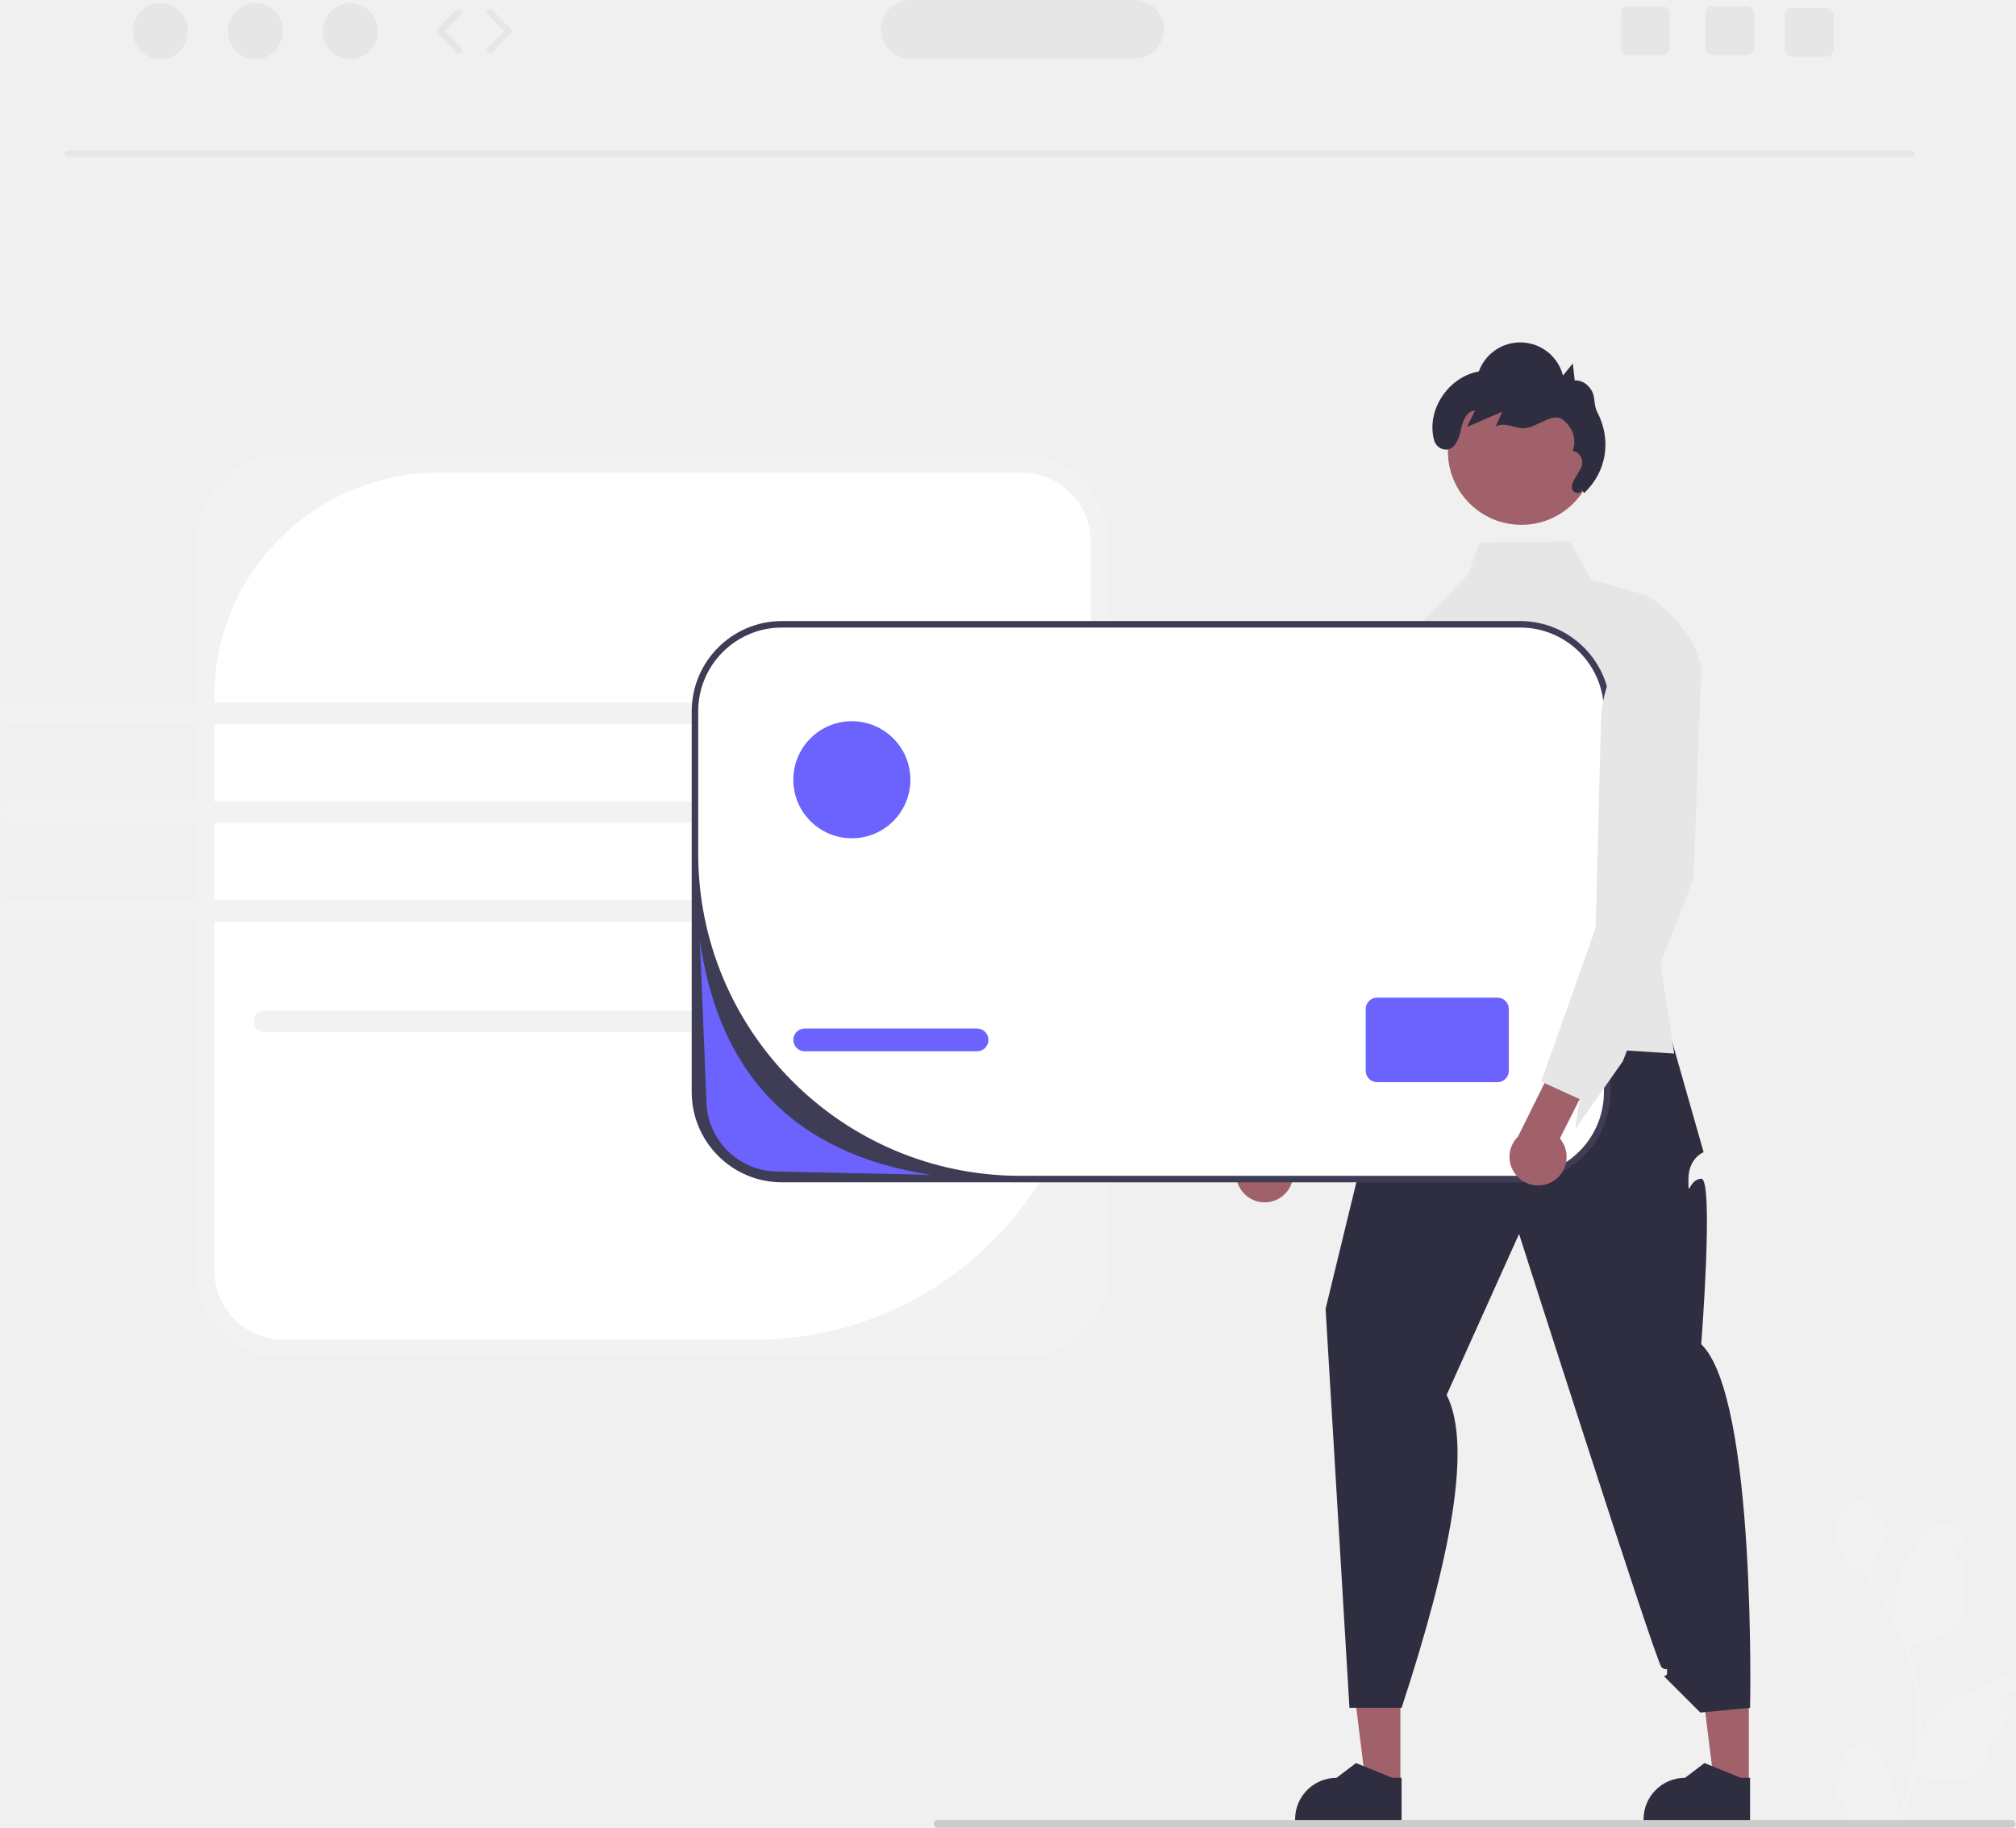
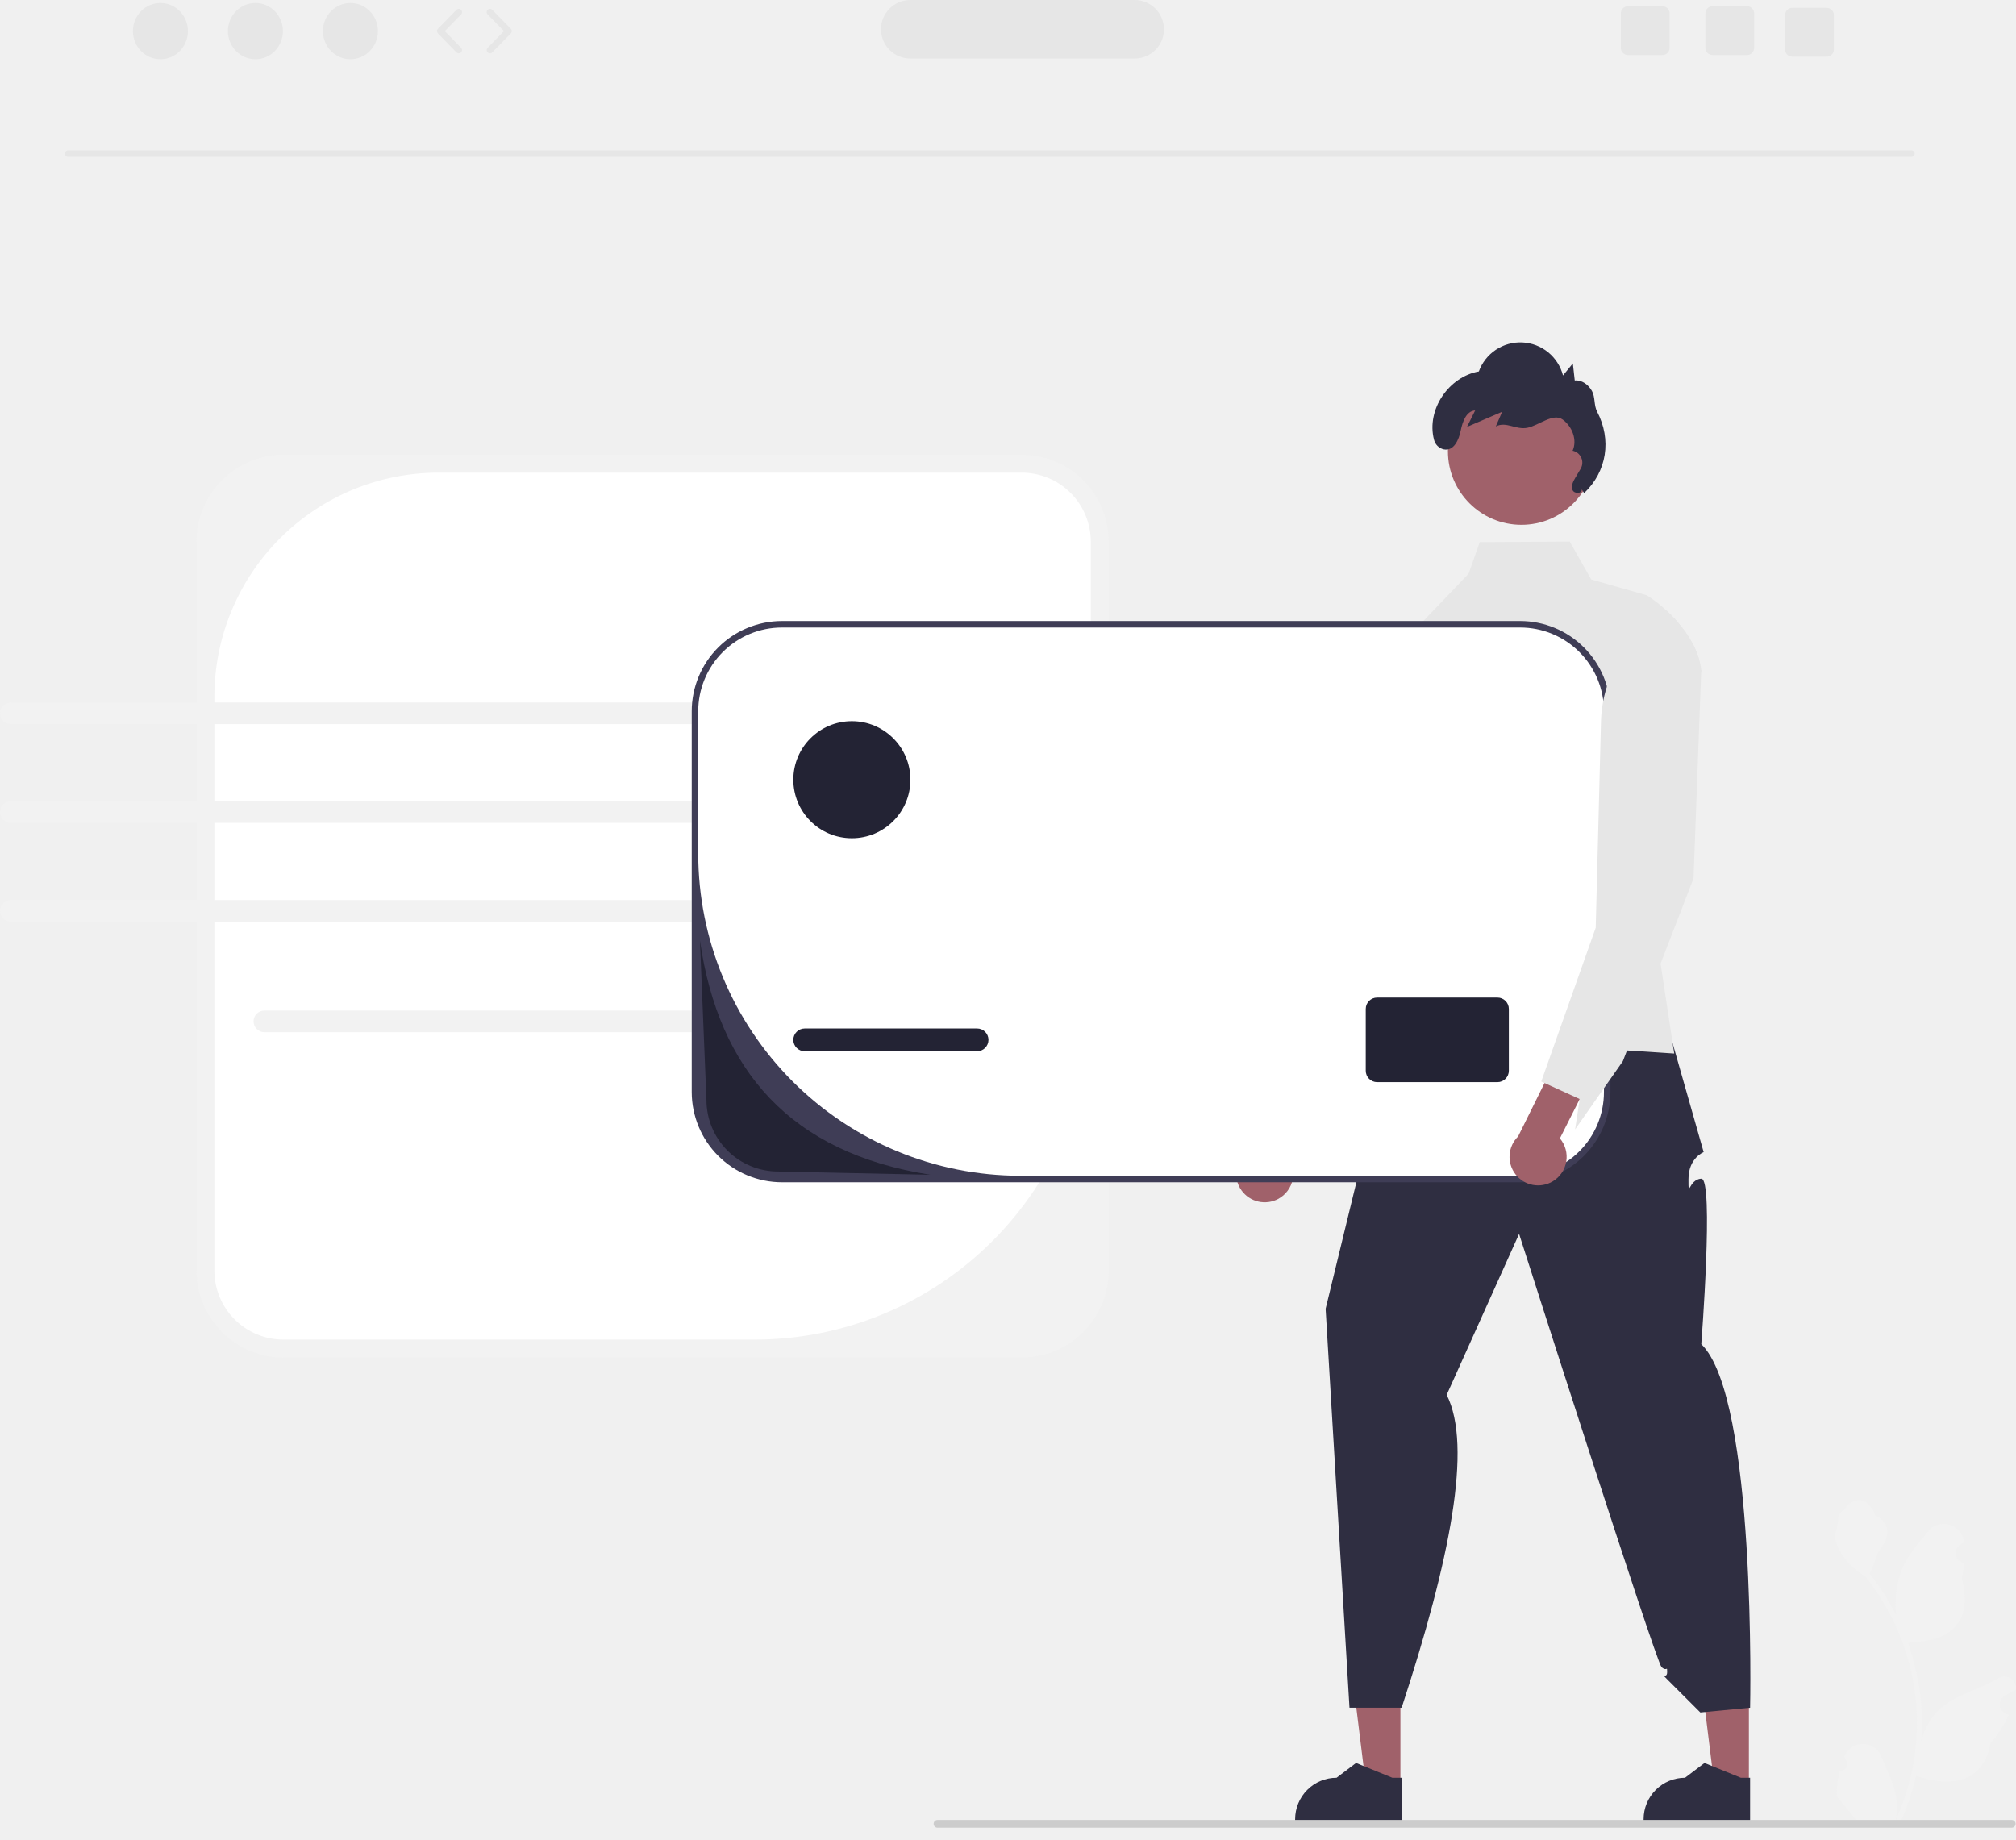
- <svg xmlns="http://www.w3.org/2000/svg" width="619.868" height="562.031" viewBox="0 0 619.868 562.031" role="img" artist="Katerina Limpitsouni" source="https://undraw.co/">
-   <rect x="60.406" y="139.849" width="280.481" height="277.59" rx="26.744" fill="#f2f2f2" />
-   <path d="M424.884,314.334a68.912,68.912,0,0,0-68.912,68.912v176.435a21.244,21.244,0,0,0,21.244,21.244H522.089A103.364,103.364,0,0,0,625.453,477.56V335.578a21.244,21.244,0,0,0-21.244-21.244Z" transform="translate(-290.0658 -168.9846)" fill="#fff" />
-   <path d="M877.757,217.215H311.026a1,1,0,0,1,0-2H877.757a1,1,0,0,1,0,2Z" transform="translate(-290.0658 -168.9846)" fill="#e6e6e6" />
-   <ellipse cx="49.315" cy="9.565" rx="8.457" ry="8.645" fill="#e6e6e6" />
-   <ellipse cx="78.529" cy="9.565" rx="8.457" ry="8.645" fill="#e6e6e6" />
-   <ellipse cx="107.743" cy="9.565" rx="8.457" ry="8.645" fill="#e6e6e6" />
-   <path d="M431.12,185.382a.997.997,0,0,1-.715-.301l-5.706-5.833a1.0 1,0,0,1,0-1.398l5.706-5.833a1,1,0,1,1,1.43,1.398l-5.022,5.133,5.022,5.134a1,1,0,0,1-.715,1.699Z" transform="translate(-290.0658 -168.9846)" fill="#e6e6e6" />
-   <path d="M440.708,185.382a1,1,0,0,1-.715-1.699l5.021-5.134-5.021-5.133a1,1,0,1,1,1.43-1.398l5.706,5.833a1.0 1,0,0,1,0,1.398l-5.706,5.833A.997.997,0,0,1,440.708,185.382Z" transform="translate(-290.0658 -168.9846)" fill="#e6e6e6" />
-   <path d="M827.218,170.905h-10.61a2.189,2.189,0,0,0-2.19,2.19v10.62a2.189,2.189,0,0,0,2.19,2.19h10.61a2.198,2.198,0,0,0,2.2-2.19v-10.62A2.198,2.198,0,0,0,827.218,170.905Z" transform="translate(-290.0658 -168.9846)" fill="#e6e6e6" />
-   <path d="M801.218,170.905h-10.61a2.189,2.189,0,0,0-2.19,2.19v10.62a2.189,2.189,0,0,0,2.19,2.19h10.61a2.198,2.198,0,0,0,2.2-2.19v-10.62A2.198,2.198,0,0,0,801.218,170.905Z" transform="translate(-290.0658 -168.9846)" fill="#e6e6e6" />
-   <path d="M851.718,171.405h-10.61a2.189,2.189,0,0,0-2.19,2.19v10.62a2.189,2.189,0,0,0,2.19,2.19h10.61a2.198,2.198,0,0,0,2.2-2.19v-10.62A2.198,2.198,0,0,0,851.718,171.405Z" transform="translate(-290.0658 -168.9846)" fill="#e6e6e6" />
-   <path d="M638.943,186.985h-69a9,9,0,0,1,0-18h69a9,9,0,0,1,0,18Z" transform="translate(-290.0658 -168.9846)" fill="#e6e6e6" />
-   <path d="M525.334,486.384H371.341a3.321,3.321,0,1,1,0-6.642H525.334a3.321,3.321,0,0,1,0,6.642Z" transform="translate(-290.0658 -168.9846)" fill="#f2f2f2" />
-   <path d="M525.334,391.662H293.387a3.321,3.321,0,1,1,0-6.642H525.334a3.321,3.321,0,0,1,0,6.642Z" transform="translate(-290.0658 -168.9846)" fill="#f2f2f2" />
-   <path d="M525.338,415.375H293.382a3.323,3.323,0,0,0,0,6.647H525.338a3.323,3.323,0,0,0,0-6.647Z" transform="translate(-290.0658 -168.9846)" fill="#f2f2f2" />
-   <path d="M525.334,452.382H293.387a3.321,3.321,0,1,1,0-6.642H525.334a3.321,3.321,0,0,1,0,6.642Z" transform="translate(-290.0658 -168.9846)" fill="#f2f2f2" />
-   <polygon points="430.582 548.714 419.933 548.713 414.868 507.64 430.584 507.641 430.582 548.714" fill="#a0616a" />
-   <path d="M721.022,728.807l-32.746-.001v-.414a12.746,12.746,0,0,1,12.746-12.745h.001l5.981-4.538,11.16,4.539,2.859 0Z" transform="translate(-290.0658 -168.9846)" fill="#2f2e41" />
-   <polygon points="537.725 548.714 527.077 548.713 522.011 507.64 537.728 507.641 537.725 548.714" fill="#a0616a" />
-   <path d="M828.166,728.807l-32.746-.001v-.414a12.746,12.746,0,0,1,12.746-12.745h.001l5.981-4.538,11.16,4.539,2.858 0Z" transform="translate(-290.0658 -168.9846)" fill="#2f2e41" />
-   <path d="M729.336,481.733s-6.993,7.422-7.289,12.237,3.349-3.931-.295,4.815-3.644,2.915-3.644,8.746-7.722,11.525-7.722,11.525L697.651,571.449l7.337,122.673h16.035c14.902-45.425,21.835-80.503,13.848-96.211l22.268-49.495S799.218,680.086,800.937,681.638s1.719-.635,1.719,1.552-2.187,0,0,2.187l10.204,10.204,15.306-1.458s2.048-95.33-15.011-111.805c0,0,3.94-51.019,0-50.876s-3.94,6.703-3.94.143,4.669-8.31,4.669-8.31L800.765,477.197Z" transform="translate(-290.0658 -168.9846)" fill="#2f2e41" />
-   <path d="M811.958,380.17l-14.82,62.05,3.5,23.08,4.2,27.65-14.52-.94-22.47-1.46-41.72-2.7-3.65-122.45,19.14-20,3.42-9.71,27.67-.17,6.62,11.66,17.02,4.84a42.216,42.216,0,0,1,6.14,4.74c4.2,3.89,7.92,8.83,9.66,13.89a18.261,18.261,0,0,1,.99,4.57Z" transform="translate(-290.0658 -168.9846)" fill="#e6e6e6" />
-   <path d="M683.16,537.607a8.796,8.796,0,0,0,2.665-13.128l21.107-38.426-9.193-8.451-24.735,45.822a8.784,8.784,0,0,0,10.157,14.183Z" transform="translate(-290.0658 -168.9846)" fill="#e6e6e6" />
-   <path d="M734.64,357.913l-4.92,88.135L706.017,501.435l-15.427,20.459,1.754-9.271-10.634-5.321-.999-.496,20.416-79.228,1.88-30.787A38.363,38.363,0,0,1,717.103,369.364l11.808-9.592Z" transform="translate(-290.0658 -168.9846)" fill="#e6e6e6" />
-   <path d="M683.16,537.607a8.796,8.796,0,0,0,2.665-13.128l21.107-38.426-9.193-8.451-24.735,45.822a8.784,8.784,0,0,0,10.157,14.183Z" transform="translate(-290.0658 -168.9846)" fill="#a0616a" />
-   <path d="M734.64,357.913l-4.92,88.135L706.017,501.435l-15.427,20.459,1.754-9.271-10.634-5.321-.999-.496,20.416-79.228,1.88-30.787A38.363,38.363,0,0,1,717.103,369.364l11.808-9.592Z" transform="translate(-290.0658 -168.9846)" fill="#e6e6e6" />
-   <rect x="213.682" y="191.967" width="280.481" height="170.59" rx="26.744" fill="#fff" />
-   <path d="M757.485,532.543H530.492A27.776,27.776,0,0,1,502.748,504.798V387.696a27.776,27.776,0,0,1,27.744-27.744H757.485a27.776,27.776,0,0,1,27.744,27.744V504.798A27.776,27.776,0,0,1,757.485,532.543ZM530.492,361.952A25.744,25.744,0,0,0,504.748,387.696v43.77a99.077,99.077,0,0,0,99.077,99.077h153.66a25.744,25.744,0,0,0,25.744-25.744v-117.103a25.744,25.744,0,0,0-25.744-25.744Z" transform="translate(-290.0658 -168.9846)" fill="#3f3d56" />
-   <rect x="243.923" y="316.263" width="60" height="7" rx="3.5" fill="#6c63ff" />
-   <rect x="419.923" y="306.763" width="44" height="26" rx="3.5" fill="#6c63ff" />
-   <circle cx="261.923" cy="239.763" r="18" fill="#6c63ff" />
-   <circle cx="467.797" cy="138.78" r="22.602" fill="#a0616a" />
-   <path d="M776.404,319.447c.176,1.35-2.266,1.493-2.817.248s.164-2.657.858-3.828l1.612-2.719a3.735,3.735,0,0,0-2.461-5.564h0c1.475-3.318-.126-7.459-3.065-9.591s-7.313,1.857-10.879,2.541-6.421-2.045-9.672-.427l1.953-4.502-10.81,4.657,2.511-5.065c-2.728.149-3.89,3.471-4.434,6.149-.579,2.853-2.099,6.419-5.201,5.828a4.002,4.002,0,0,1-3.026-2.998c-2.396-9.241,4.562-19.344,13.785-20.964a13.561,13.561,0,0,1,25.881,1.232l3.024-3.703.59,5.246c2.173-.231,4.227,1.303,5.283,3.217s.557,4.384,1.571,6.32c4.545,8.677,3.041,18.446-3.976,25.1" transform="translate(-290.0658 -168.9846)" fill="#2f2e41" />
-   <path d="M855.675,713.682a2.269,2.269,0,0,0,1.645-3.933l-.155-.618q.031-.074.062-.148a6.094,6.094,0,0,1,11.241.042c1.839,4.428,4.179,8.864,4.756,13.546a18.029,18.029,0,0,1-.316,6.2A72.281,72.281,0,0,0,879.482,698.75a69.766,69.766,0,0,0-.433-7.783q-.358-3.178-.995-6.31a73.119,73.119,0,0,0-14.5-30.99,19.459,19.459,0,0,1-8.093-8.397,14.843,14.843,0,0,1-1.35-4.056c.394.052,1.486-5.949,1.188-6.317.549-.833,1.532-1.247,2.131-2.06,2.982-4.043,7.091-3.337,9.236,2.157,4.582,2.313,4.627,6.148,1.815,9.837-1.789,2.347-2.035,5.522-3.604,8.035.162.207.329.407.491.614a73.591,73.591,0,0,1,7.681,12.169,30.592,30.592,0,0,1,1.826-14.21c1.748-4.217,5.025-7.769,7.91-11.415a6.279,6.279,0,0,1,11.184,3.083q.009.081.017.161-.643.363-1.259.77a3.078,3.078,0,0,0,1.241,5.602l.063.01a30.628,30.628,0,0,1-.807,4.579c3.702,14.316-4.29,19.53-15.701,19.764-.252.129-.497.258-.749.381a75.115,75.115,0,0,1,4.043,19.028,71.243,71.243,0,0,1-.052,11.503l.019-.136a18.826,18.826,0,0,1,6.427-10.87c4.946-4.063,11.933-5.559,17.268-8.824a3.533,3.533,0,0,1,5.411,3.437l-.022.143a20.675,20.675,0,0,0-2.319,1.117q-.643.363-1.259.77a3.078,3.078,0,0,0,1.241,5.602l.063.01c.045.006.084.013.129.019a30.655,30.655,0,0,1-5.639,8.829c-2.315,12.497-12.256,13.683-22.89,10.044h-.006a75.092,75.092,0,0,1-5.044,14.726H856.127c-.065-.2-.123-.407-.181-.607a20.475,20.475,0,0,0,4.986-.297c-1.337-1.641-2.674-3.294-4.011-4.935a1.118,1.118,0,0,1-.084-.097c-.678-.84-1.363-1.673-2.041-2.512l-0-.001a29.99,29.99,0,0,1,.879-7.64Z" transform="translate(-290.0658 -168.9846)" fill="#f2f2f2" />
-   <path d="M577.124,729.825a1.186,1.186,0,0,0,1.19,1.19h330.29a1.19,1.19,0,0,0,0-2.38H578.314A1.187,1.187,0,0,0,577.124,729.825Z" transform="translate(-290.0658 -168.9846)" fill="#ccc" />
-   <path d="M767.489,532.258a8.796,8.796,0,0,0,2.197-13.215l19.728-39.152-9.488-8.119L756.834,518.445a8.784,8.784,0,0,0,10.654,13.813Z" transform="translate(-290.0658 -168.9846)" fill="#a0616a" />
-   <path d="M812.148,370.65l.99,4.57-2.37,63.88-10.13,26.2-10.32,26.71-1.27,3.29-14.69,20.99,1.42-9.33-10.82-4.94-1.01-.45,3.9-11.02,8.97-25.32,3.88-10.96.84-32.61.78-30.83a38.364,38.364,0,0,1,13.11-27.91l7.06-6.16C806.688,360.65,810.408,365.59,812.148,370.65Z" transform="translate(-290.0658 -168.9846)" fill="#e6e6e6" />
-   <path d="M576.138,530.232l-46.878-1a22.025,22.025,0,0,1-21.992-22l-2-49.012C511.024,498.178,533.144,523.525,576.138,530.232Z" transform="translate(-290.0658 -168.9846)" fill="#6c63ff" />
+ <svg xmlns="http://www.w3.org/2000/svg" width="137" height="125" viewBox="0 0 137 125" fill="none">
+   <path d="M69.432 30.909H19.263C15.998 30.909 13.352 33.555 13.352 36.82V86.35C13.352 89.615 15.998 92.261 19.263 92.261H69.432C72.697 92.261 75.343 89.615 75.343 86.35V36.82C75.343 33.555 72.697 30.909 69.432 30.909Z" fill="#F2F2F2" />
+   <path d="M29.798 32.124C25.759 32.124 21.885 33.729 19.029 36.585C16.172 39.442 14.568 43.316 14.568 47.355V86.35C14.568 86.967 14.689 87.577 14.925 88.147C15.161 88.716 15.507 89.234 15.943 89.67C16.379 90.106 16.896 90.452 17.466 90.688C18.036 90.924 18.646 91.045 19.263 91.045H51.282C57.341 91.045 63.152 88.638 67.436 84.354C71.721 80.07 74.127 74.259 74.127 68.2V36.82C74.127 35.574 73.633 34.38 72.752 33.5C71.872 32.619 70.677 32.124 69.432 32.124H29.798Z" fill="white" />
+   <path d="M129.891 10.66H4.634C4.575 10.66 4.519 10.636 4.478 10.595C4.436 10.554 4.413 10.497 4.413 10.439C4.413 10.38 4.436 10.324 4.478 10.283C4.519 10.241 4.575 10.218 4.634 10.218H129.891C129.949 10.218 130.005 10.241 130.047 10.283C130.088 10.324 130.112 10.38 130.112 10.439C130.112 10.497 130.088 10.554 130.047 10.595C130.005 10.636 129.949 10.66 129.891 10.66Z" fill="#E6E6E6" />
+   <path d="M10.901 4.025C11.933 4.025 12.77 3.169 12.77 2.114C12.77 1.059 11.933 0.203 10.901 0.203C9.868 0.203 9.032 1.059 9.032 2.114C9.032 3.169 9.868 4.025 10.901 4.025Z" fill="#E6E6E6" />
+   <path d="M17.357 4.025C18.39 4.025 19.226 3.169 19.226 2.114C19.226 1.059 18.39 0.203 17.357 0.203C16.325 0.203 15.488 1.059 15.488 2.114C15.488 3.169 16.325 4.025 17.357 4.025Z" fill="#E6E6E6" />
+   <path d="M23.814 4.025C24.846 4.025 25.683 3.169 25.683 2.114C25.683 1.059 24.846 0.203 23.814 0.203C22.782 0.203 21.945 1.059 21.945 2.114C21.945 3.169 22.782 4.025 23.814 4.025Z" fill="#E6E6E6" />
+   <path d="M31.177 3.624C31.147 3.624 31.118 3.618 31.091 3.607C31.064 3.595 31.039 3.579 31.019 3.558L29.757 2.268C29.717 2.227 29.694 2.172 29.694 2.114C29.694 2.056 29.717 2.001 29.757 1.959L31.019 0.67C31.039 0.649 31.063 0.632 31.09 0.621C31.116 0.609 31.145 0.603 31.175 0.602C31.204 0.602 31.233 0.607 31.26 0.618C31.287 0.629 31.312 0.645 31.333 0.665C31.354 0.686 31.37 0.71 31.381 0.737C31.393 0.764 31.399 0.793 31.399 0.822C31.399 0.851 31.394 0.88 31.383 0.907C31.372 0.934 31.355 0.959 31.335 0.979L30.225 2.114L31.335 3.248C31.365 3.28 31.386 3.319 31.394 3.362C31.402 3.404 31.397 3.449 31.38 3.489C31.363 3.529 31.335 3.563 31.299 3.587C31.263 3.611 31.22 3.624 31.177 3.624Z" fill="#E6E6E6" />
+   <path d="M33.296 3.624C33.252 3.624 33.21 3.611 33.173 3.587C33.137 3.563 33.109 3.529 33.092 3.489C33.075 3.449 33.071 3.404 33.079 3.362C33.087 3.319 33.107 3.28 33.138 3.248L34.248 2.114L33.138 0.979C33.117 0.959 33.101 0.934 33.09 0.907C33.079 0.88 33.073 0.851 33.073 0.822C33.073 0.793 33.079 0.764 33.091 0.737C33.102 0.71 33.119 0.686 33.14 0.665C33.161 0.645 33.185 0.629 33.212 0.618C33.24 0.607 33.269 0.602 33.298 0.602C33.327 0.603 33.356 0.609 33.383 0.621C33.409 0.632 33.434 0.649 33.454 0.67L34.715 1.959C34.755 2.001 34.778 2.056 34.778 2.114C34.778 2.172 34.755 2.227 34.715 2.268L33.454 3.558C33.433 3.579 33.409 3.595 33.382 3.607C33.354 3.618 33.325 3.624 33.296 3.624Z" fill="#E6E6E6" />
+   <path d="M118.721 0.424H116.376C116.312 0.424 116.249 0.437 116.191 0.461C116.132 0.486 116.079 0.521 116.034 0.566C115.989 0.611 115.953 0.665 115.929 0.723C115.904 0.782 115.892 0.845 115.892 0.909V3.256C115.892 3.319 115.904 3.382 115.929 3.441C115.953 3.5 115.989 3.553 116.034 3.598C116.079 3.643 116.132 3.679 116.191 3.703C116.249 3.727 116.312 3.74 116.376 3.74H118.721C118.849 3.74 118.973 3.689 119.064 3.598C119.155 3.508 119.207 3.384 119.207 3.256V0.909C119.207 0.78 119.155 0.657 119.064 0.566C118.973 0.475 118.849 0.424 118.721 0.424Z" fill="#E6E6E6" />
+   <path d="M112.974 0.424H110.629C110.566 0.424 110.503 0.437 110.444 0.461C110.385 0.486 110.332 0.521 110.287 0.566C110.242 0.611 110.207 0.665 110.182 0.723C110.158 0.782 110.145 0.845 110.145 0.909V3.256C110.145 3.319 110.158 3.382 110.182 3.441C110.207 3.5 110.242 3.553 110.287 3.598C110.332 3.643 110.385 3.679 110.444 3.703C110.503 3.727 110.566 3.74 110.629 3.74H112.974C113.103 3.74 113.226 3.689 113.318 3.598C113.409 3.508 113.46 3.384 113.461 3.256V0.909C113.46 0.78 113.409 0.657 113.318 0.566C113.226 0.475 113.103 0.424 112.974 0.424Z" fill="#E6E6E6" />
+   <path d="M124.136 0.535H121.791C121.727 0.535 121.664 0.548 121.605 0.572C121.547 0.596 121.493 0.632 121.448 0.677C121.403 0.722 121.368 0.775 121.344 0.834C121.319 0.893 121.307 0.956 121.307 1.019V3.366C121.307 3.43 121.319 3.493 121.344 3.552C121.368 3.61 121.403 3.664 121.448 3.709C121.493 3.754 121.547 3.789 121.605 3.814C121.664 3.838 121.727 3.851 121.791 3.851H124.136C124.264 3.851 124.388 3.8 124.479 3.709C124.57 3.618 124.621 3.495 124.622 3.366V1.019C124.621 0.891 124.57 0.768 124.479 0.677C124.388 0.586 124.264 0.535 124.136 0.535Z" fill="#E6E6E6" />
+   <path d="M77.109 3.978H61.859C61.331 3.978 60.825 3.769 60.452 3.396C60.079 3.023 59.87 2.517 59.87 1.989C59.87 1.462 60.079 0.956 60.452 0.583C60.825 0.21 61.331 0 61.859 0H77.109C77.636 0 78.142 0.21 78.515 0.583C78.888 0.956 79.098 1.462 79.098 1.989C79.098 2.517 78.888 3.023 78.515 3.396C78.142 3.769 77.636 3.978 77.109 3.978Z" fill="#E6E6E6" />
+   <path d="M51.999 70.151H17.964C17.77 70.151 17.583 70.073 17.445 69.936C17.308 69.798 17.23 69.611 17.23 69.417C17.23 69.222 17.308 69.035 17.445 68.898C17.583 68.76 17.77 68.683 17.964 68.683H51.999C52.194 68.683 52.381 68.76 52.518 68.898C52.656 69.035 52.733 69.222 52.733 69.417C52.733 69.611 52.656 69.798 52.518 69.936C52.381 70.073 52.194 70.151 51.999 70.151Z" fill="#F2F2F2" />
+   <path d="M51.999 49.215H0.735C0.639 49.215 0.543 49.197 0.454 49.16C0.365 49.123 0.284 49.069 0.215 49.001C0.147 48.933 0.093 48.852 0.056 48.763C0.019 48.673 0 48.578 0 48.481C0 48.385 0.019 48.289 0.056 48.2C0.093 48.111 0.147 48.03 0.215 47.962C0.284 47.894 0.365 47.84 0.454 47.803C0.543 47.766 0.639 47.747 0.735 47.747H51.999C52.194 47.748 52.38 47.825 52.517 47.963C52.655 48.1 52.732 48.287 52.732 48.481C52.732 48.676 52.655 48.862 52.517 49C52.38 49.138 52.194 49.215 51.999 49.215Z" fill="#F2F2F2" />
+   <path d="M52 54.456H0.734C0.54 54.457 0.353 54.534 0.216 54.672C0.078 54.81 0.001 54.996 0.001 55.191C0.001 55.385 0.078 55.572 0.216 55.71C0.353 55.847 0.54 55.925 0.734 55.925H52C52.195 55.925 52.382 55.847 52.519 55.71C52.656 55.572 52.734 55.385 52.734 55.191C52.734 54.996 52.656 54.81 52.519 54.672C52.382 54.534 52.195 54.457 52 54.456Z" fill="#F2F2F2" />
+   <path d="M51.999 62.635H0.735C0.541 62.635 0.354 62.558 0.216 62.42C0.079 62.283 0.001 62.096 0.001 61.901C0.001 61.707 0.079 61.52 0.216 61.383C0.354 61.245 0.541 61.167 0.735 61.167H51.999C52.194 61.167 52.381 61.245 52.518 61.383C52.656 61.52 52.733 61.707 52.733 61.901C52.733 62.096 52.656 62.283 52.518 62.42C52.381 62.558 52.194 62.635 51.999 62.635Z" fill="#F2F2F2" />
+   <path d="M95.167 121.275L92.813 121.275L91.694 112.197L95.167 112.197L95.167 121.275Z" fill="#A0616A" />
+   <path d="M95.25 123.73L88.012 123.73V123.638C88.013 122.891 88.309 122.175 88.838 121.647C89.366 121.118 90.082 120.822 90.829 120.822L92.152 119.819L94.618 120.822L95.25 120.822L95.25 123.73Z" fill="#2F2E41" />
+   <path d="M118.847 121.275L116.494 121.275L115.374 112.197L118.848 112.197L118.847 121.275Z" fill="#A0616A" />
+   <path d="M118.93 123.73L111.693 123.73V123.638C111.693 122.891 111.99 122.175 112.518 121.647C113.046 121.118 113.763 120.822 114.51 120.822L115.832 119.819L118.299 120.822L118.93 120.822L118.93 123.73Z" fill="#2F2E41" />
+   <path d="M97.087 69.123C97.087 69.123 95.542 70.763 95.476 71.827C95.411 72.891 96.216 70.958 95.411 72.891C94.606 74.825 94.606 73.536 94.606 74.825C94.606 76.113 92.899 77.372 92.899 77.372L90.084 88.951L91.706 116.064H95.25C98.543 106.024 100.076 98.272 98.311 94.8L103.232 83.861C103.232 83.861 112.532 112.962 112.912 113.305C113.292 113.648 113.292 113.164 113.292 113.648C113.292 114.131 112.809 113.648 113.292 114.131L115.548 116.386L118.93 116.064C118.93 116.064 119.383 94.995 115.613 91.353C115.613 91.353 116.484 80.077 115.613 80.109C114.742 80.141 114.742 81.59 114.742 80.141C114.742 78.691 115.774 78.304 115.774 78.304L112.874 68.12L97.087 69.123Z" fill="#2F2E41" />
+   <path d="M115.348 46.675L112.073 60.389L112.846 65.49L113.774 71.602L110.565 71.394L105.599 71.071L96.378 70.475L95.572 43.411L99.802 38.991L100.558 36.845L106.673 36.807L108.136 39.384L111.898 40.454C112.382 40.761 112.836 41.111 113.255 41.501C114.183 42.361 115.006 43.453 115.39 44.571C115.506 44.897 115.58 45.237 115.609 45.581L115.348 46.675Z" fill="#E6E6E6" />
+   <path d="M86.882 81.472C87.128 81.335 87.342 81.147 87.508 80.92C87.675 80.693 87.79 80.433 87.846 80.157C87.902 79.881 87.898 79.596 87.833 79.322C87.768 79.048 87.644 78.792 87.471 78.57L92.136 70.077L90.104 68.21L84.637 78.337C84.286 78.657 84.064 79.095 84.015 79.568C83.965 80.04 84.09 80.515 84.367 80.901C84.644 81.288 85.052 81.559 85.516 81.664C85.979 81.769 86.465 81.701 86.882 81.472Z" fill="#E6E6E6" />
+   <path d="M98.26 41.756L97.172 61.236L91.933 73.477L88.524 77.999L88.911 75.95L86.561 74.774L86.34 74.664L90.853 57.154L91.268 50.349C91.34 49.178 91.654 48.035 92.19 46.991C92.726 45.948 93.473 45.027 94.384 44.287L96.993 42.167L98.26 41.756Z" fill="#E6E6E6" />
+   <path d="M86.882 81.472C87.128 81.335 87.342 81.147 87.508 80.92C87.675 80.693 87.79 80.433 87.846 80.157C87.902 79.881 87.898 79.596 87.833 79.322C87.768 79.048 87.644 78.792 87.471 78.57L92.136 70.077L90.104 68.21L84.637 78.337C84.286 78.657 84.064 79.095 84.015 79.568C83.965 80.04 84.09 80.515 84.367 80.901C84.644 81.288 85.052 81.559 85.516 81.664C85.979 81.769 86.465 81.701 86.882 81.472Z" fill="#A0616A" />
+   <path d="M98.26 41.756L97.172 61.236L91.933 73.477L88.524 77.999L88.911 75.95L86.561 74.774L86.34 74.664L90.853 57.154L91.268 50.349C91.34 49.178 91.654 48.035 92.19 46.991C92.726 45.948 93.473 45.027 94.384 44.287L96.993 42.167L98.26 41.756Z" fill="#E6E6E6" />
+   <path d="M103.309 42.428H53.139C49.875 42.428 47.228 45.074 47.228 48.339V74.22C47.228 77.485 49.875 80.131 53.139 80.131H103.309C106.573 80.131 109.219 77.485 109.219 74.22V48.339C109.219 45.074 106.573 42.428 103.309 42.428Z" fill="white" />
+   <path d="M103.309 80.352H53.139C51.514 80.35 49.955 79.704 48.805 78.554C47.656 77.405 47.009 75.846 47.007 74.22V48.339C47.009 46.713 47.656 45.154 48.805 44.005C49.955 42.855 51.514 42.209 53.139 42.207H103.309C104.934 42.209 106.493 42.855 107.642 44.005C108.792 45.154 109.439 46.713 109.44 48.339V74.22C109.439 75.846 108.792 77.405 107.642 78.554C106.493 79.704 104.934 80.35 103.309 80.352ZM53.139 42.649C51.63 42.649 50.183 43.248 49.116 44.316C48.049 45.383 47.449 46.83 47.449 48.339V58.013C47.449 63.82 49.757 69.39 53.863 73.497C57.97 77.603 63.539 79.91 69.347 79.91H103.309C104.818 79.91 106.265 79.311 107.332 78.244C108.399 77.177 108.998 75.73 108.998 74.221V48.339C108.998 47.592 108.851 46.852 108.565 46.161C108.279 45.471 107.86 44.844 107.332 44.316C106.803 43.787 106.176 43.368 105.486 43.082C104.796 42.796 104.056 42.649 103.308 42.649L53.139 42.649Z" fill="#3F3D56" />
+   <path d="M66.4 69.9H54.686C54.258 69.9 53.912 70.246 53.912 70.673C53.912 71.1 54.258 71.447 54.686 71.447H66.4C66.827 71.447 67.173 71.1 67.173 70.673C67.173 70.246 66.827 69.9 66.4 69.9Z" fill="#232334" />
+   <path d="M101.762 67.799H93.585C93.157 67.799 92.811 68.146 92.811 68.573V72.772C92.811 73.2 93.157 73.546 93.585 73.546H101.762C102.189 73.546 102.536 73.2 102.536 72.772V68.573C102.536 68.146 102.189 67.799 101.762 67.799Z" fill="#232334" />
+   <path d="M57.89 56.97C60.087 56.97 61.869 55.189 61.869 52.992C61.869 50.795 60.087 49.013 57.89 49.013C55.693 49.013 53.912 50.795 53.912 52.992C53.912 55.189 55.693 56.97 57.89 56.97Z" fill="#232334" />
+   <path d="M103.392 35.668C106.151 35.668 108.387 33.431 108.387 30.672C108.387 27.914 106.151 25.677 103.392 25.677C100.633 25.677 98.397 27.914 98.397 30.672C98.397 33.431 100.633 35.668 103.392 35.668Z" fill="#A0616A" />
+   <path d="M107.49 33.255C107.529 33.553 106.989 33.585 106.867 33.309C106.746 33.034 106.904 32.722 107.057 32.463L107.413 31.863C107.48 31.749 107.52 31.622 107.527 31.491C107.535 31.359 107.512 31.228 107.458 31.108C107.405 30.987 107.324 30.881 107.222 30.799C107.119 30.716 106.998 30.659 106.87 30.633C107.196 29.899 106.842 28.984 106.192 28.513C105.542 28.042 104.576 28.923 103.788 29.075C102.999 29.226 102.368 28.622 101.65 28.98L102.082 27.985L99.692 29.014L100.247 27.895C99.644 27.928 99.388 28.662 99.268 29.254C99.14 29.885 98.804 30.673 98.118 30.542C97.956 30.506 97.807 30.425 97.688 30.307C97.57 30.19 97.487 30.042 97.449 29.88C96.92 27.837 98.457 25.604 100.496 25.246C100.714 24.644 101.119 24.128 101.652 23.773C102.185 23.418 102.817 23.243 103.457 23.273C104.096 23.304 104.709 23.538 105.206 23.942C105.702 24.346 106.056 24.899 106.216 25.519L106.885 24.7L107.015 25.86C107.495 25.809 107.949 26.148 108.182 26.571C108.416 26.994 108.306 27.54 108.53 27.968C109.534 29.885 109.202 32.044 107.651 33.515" fill="#2F2E41" />
+   <path d="M125.01 120.387C125.113 120.392 125.215 120.365 125.302 120.31C125.389 120.255 125.456 120.175 125.496 120.08C125.536 119.985 125.545 119.88 125.523 119.78C125.502 119.679 125.449 119.588 125.374 119.518L125.339 119.381C125.344 119.37 125.349 119.359 125.353 119.348C125.457 119.104 125.63 118.896 125.852 118.749C126.073 118.603 126.333 118.526 126.598 118.527C126.864 118.528 127.123 118.607 127.344 118.755C127.564 118.903 127.736 119.112 127.838 119.358C128.244 120.336 128.761 121.317 128.889 122.352C128.945 122.809 128.921 123.273 128.819 123.722C129.773 121.64 130.269 119.377 130.272 117.087C130.272 116.512 130.24 115.938 130.176 115.367C130.124 114.899 130.05 114.434 129.957 113.972C129.445 111.468 128.347 109.12 126.752 107.123C125.98 106.702 125.356 106.054 124.963 105.267C124.821 104.984 124.72 104.682 124.665 104.371C124.752 104.382 124.993 103.056 124.927 102.974C125.049 102.79 125.266 102.699 125.398 102.519C126.058 101.625 126.966 101.781 127.44 102.996C128.453 103.507 128.462 104.355 127.841 105.17C127.446 105.689 127.391 106.391 127.044 106.946C127.08 106.992 127.117 107.036 127.153 107.081C127.805 107.92 128.374 108.821 128.851 109.771C128.735 108.707 128.873 107.63 129.254 106.63C129.641 105.698 130.365 104.913 131.003 104.107C131.171 103.891 131.4 103.729 131.661 103.643C131.921 103.557 132.202 103.55 132.466 103.623C132.731 103.696 132.968 103.845 133.147 104.053C133.327 104.26 133.44 104.517 133.474 104.789C133.476 104.801 133.477 104.813 133.478 104.825C133.383 104.878 133.291 104.935 133.2 104.995C133.086 105.071 132.998 105.18 132.947 105.307C132.896 105.434 132.884 105.574 132.914 105.708C132.943 105.841 133.013 105.963 133.113 106.057C133.213 106.151 133.339 106.212 133.474 106.233L133.488 106.235C133.454 106.576 133.395 106.915 133.31 107.247C134.128 110.411 132.362 111.563 129.839 111.615C129.784 111.644 129.73 111.672 129.674 111.699C130.153 113.057 130.453 114.47 130.568 115.905C130.632 116.751 130.628 117.602 130.556 118.447L130.56 118.417C130.743 117.477 131.245 116.628 131.981 116.015C133.074 115.117 134.618 114.786 135.797 114.065C135.923 113.984 136.068 113.941 136.217 113.941C136.366 113.94 136.512 113.983 136.638 114.062C136.764 114.142 136.864 114.256 136.927 114.391C136.99 114.526 137.013 114.677 136.993 114.824L136.988 114.856C136.813 114.927 136.642 115.01 136.476 115.103C136.381 115.156 136.289 115.213 136.198 115.273C136.084 115.349 135.996 115.458 135.944 115.585C135.893 115.712 135.882 115.852 135.912 115.986C135.941 116.12 136.011 116.241 136.111 116.335C136.211 116.429 136.337 116.49 136.472 116.511L136.486 116.513C136.496 116.514 136.505 116.516 136.515 116.517C136.214 117.234 135.793 117.895 135.268 118.469C134.757 121.231 132.56 121.493 130.209 120.689H130.208C129.95 121.809 129.576 122.9 129.093 123.943H125.11C125.096 123.899 125.083 123.853 125.07 123.809C125.439 123.832 125.809 123.81 126.172 123.743C125.877 123.381 125.581 123.015 125.286 122.653C125.279 122.646 125.273 122.639 125.267 122.631C125.117 122.446 124.966 122.262 124.816 122.076L124.816 122.076C124.808 121.507 124.873 120.939 125.01 120.387Z" fill="#F2F2F2" />
+   <path d="M63.446 123.955C63.446 123.99 63.453 124.024 63.466 124.056C63.479 124.088 63.498 124.117 63.523 124.141C63.547 124.166 63.576 124.185 63.608 124.198C63.64 124.212 63.674 124.218 63.709 124.218H136.708C136.778 124.218 136.845 124.19 136.894 124.141C136.944 124.092 136.971 124.025 136.971 123.955C136.971 123.885 136.944 123.818 136.894 123.769C136.845 123.72 136.778 123.692 136.708 123.692H63.709C63.674 123.692 63.64 123.699 63.608 123.712C63.576 123.725 63.547 123.744 63.523 123.769C63.498 123.793 63.479 123.822 63.466 123.854C63.453 123.886 63.446 123.921 63.446 123.955Z" fill="#CCCCCC" />
+   <path d="M105.52 80.29C105.761 80.145 105.968 79.949 106.127 79.716C106.285 79.484 106.391 79.219 106.437 78.942C106.483 78.664 106.469 78.379 106.394 78.108C106.319 77.836 106.187 77.584 106.005 77.369L110.365 68.716L108.269 66.921L103.165 77.237C102.825 77.569 102.62 78.015 102.587 78.489C102.554 78.963 102.696 79.433 102.986 79.809C103.276 80.185 103.695 80.442 104.162 80.531C104.629 80.619 105.112 80.534 105.52 80.29Z" fill="#A0616A" />
+   <path d="M115.39 44.571L115.609 45.581L115.085 59.7L112.846 65.49L110.565 71.394L110.284 72.121L107.038 76.76L107.352 74.698L104.96 73.606L104.737 73.507L105.599 71.071L107.581 65.475L108.439 63.053L108.625 55.845L108.797 49.031C108.827 47.859 109.1 46.705 109.599 45.643C110.097 44.581 110.811 43.635 111.695 42.863L113.255 41.501C114.183 42.361 115.005 43.453 115.39 44.571Z" fill="#E6E6E6" />
+   <path d="M63.228 79.842L52.867 79.621C51.578 79.619 50.343 79.106 49.432 78.195C48.52 77.283 48.008 76.047 48.007 74.758L47.565 63.926C48.837 72.757 53.725 78.359 63.228 79.842Z" fill="#232334" />
</svg>
